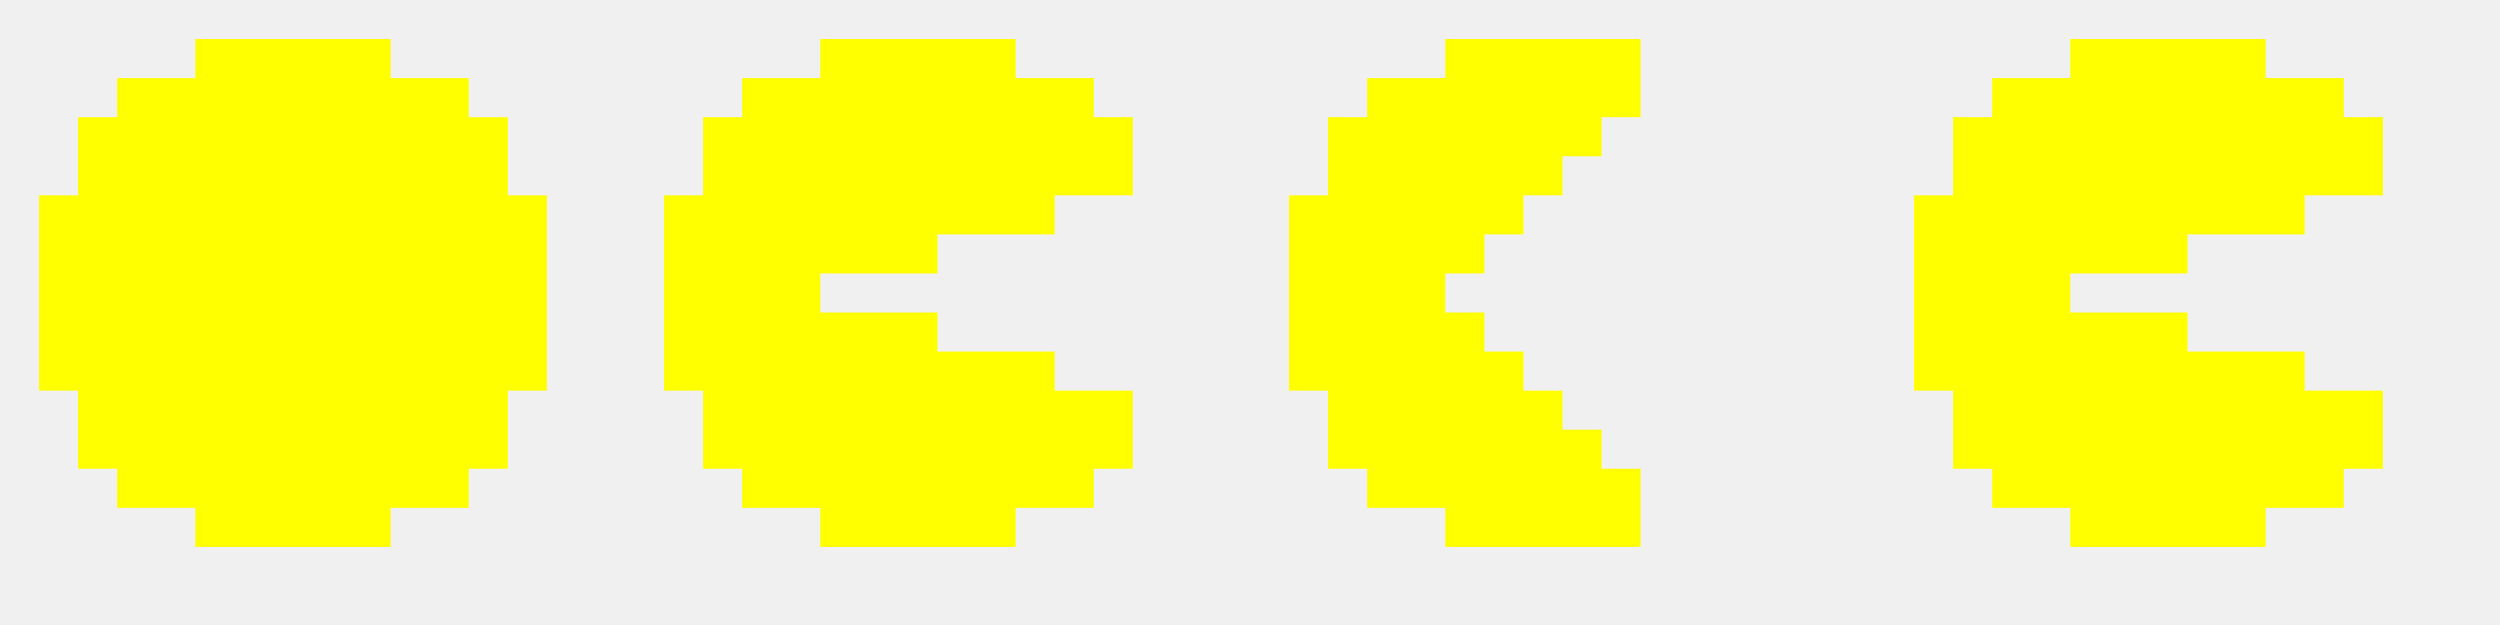
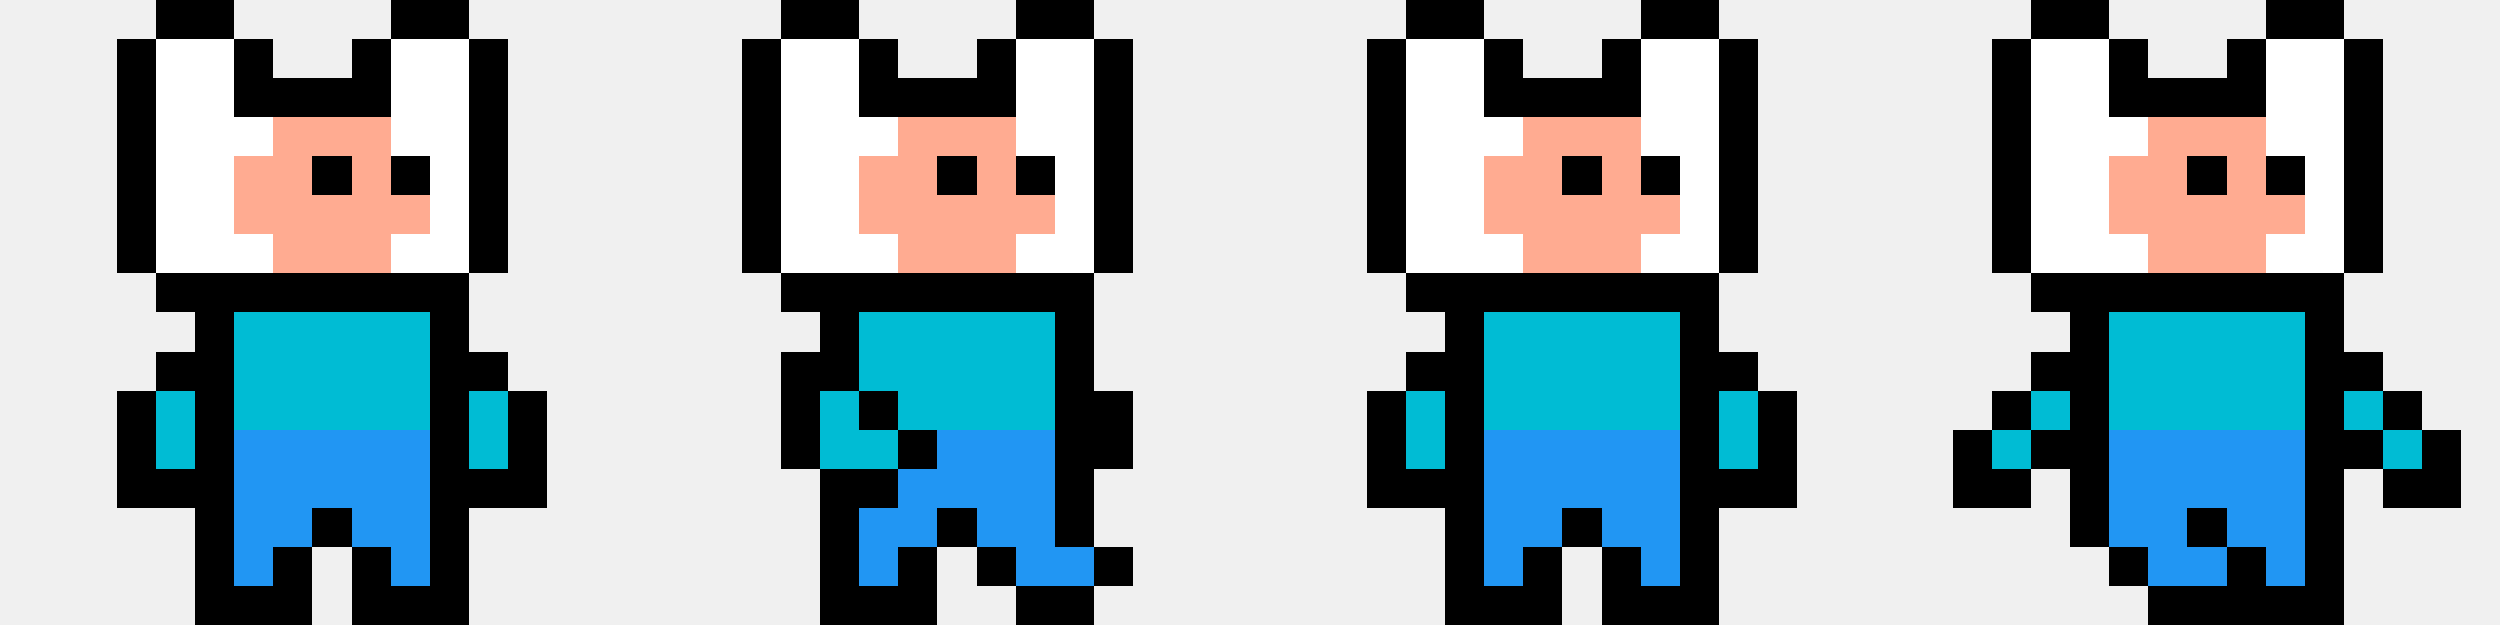
- <svg xmlns="http://www.w3.org/2000/svg" width="64" height="16" viewBox="0 0 64 16" fill="none">
-   <path d="M5 2H3V3H2V5H1V10H2V12H3V13H5V14H10V13H12V12H13V10H14V5H13V3H12V2H10V1H5V2Z" fill="#FFFF00" />
-   <path d="M17 5V10H18V12H19V13H21V14H26V13H28V12H29V10H27V9H24V8H21V7H24V6H27V5H29V3H28V2H26V1H21V2H19V3H18V5H17Z" fill="#FFFF00" />
-   <path d="M33 5V10H34V12H35V13H37V14H42V12H41V11H40V10H39V9H38V8H37V7H38V6H39V5H40V4H41V3H42V1H37V2H35V3H34V5H33Z" fill="#FFFF00" />
-   <path d="M49 5V10H50V12H51V13H53V14H58V13H60V12H61V10H59V9H56V8H53V7H56V6H59V5H61V3H60V2H58V1H53V2H51V3H50V5H49Z" fill="#FFFF00" />
+ <svg xmlns="http://www.w3.org/2000/svg" viewBox="0 -0.5 64 16" shape-rendering="crispEdges">
+   <path stroke="#000000" d="M4 0h2M10 0h2M20 0h2M26 0h2M36 0h2M42 0h2M52 0h2M58 0h2M3 1h1M6 1h1M9 1h1M12 1h1M19 1h1M22 1h1M25 1h1M28 1h1M35 1h1M38 1h1M41 1h1M44 1h1M51 1h1M54 1h1M57 1h1M60 1h1M3 2h1M6 2h4M12 2h1M19 2h1M22 2h4M28 2h1M35 2h1M38 2h4M44 2h1M51 2h1M54 2h4M60 2h1M3 3h1M12 3h1M19 3h1M28 3h1M35 3h1M44 3h1M51 3h1M60 3h1M3 4h1M8 4h1M10 4h1M12 4h1M19 4h1M24 4h1M26 4h1M28 4h1M35 4h1M40 4h1M42 4h1M44 4h1M51 4h1M56 4h1M58 4h1M60 4h1M3 5h1M12 5h1M19 5h1M28 5h1M35 5h1M44 5h1M51 5h1M60 5h1M3 6h1M12 6h1M19 6h1M28 6h1M35 6h1M44 6h1M51 6h1M60 6h1M4 7h8M20 7h8M36 7h8M52 7h8M5 8h1M11 8h1M21 8h1M27 8h1M37 8h1M43 8h1M53 8h1M59 8h1M4 9h2M11 9h2M20 9h2M27 9h1M36 9h2M43 9h2M52 9h2M59 9h2M3 10h1M5 10h1M11 10h1M13 10h1M20 10h1M22 10h1M27 10h2M35 10h1M37 10h1M43 10h1M45 10h1M51 10h1M53 10h1M59 10h1M61 10h1M3 11h1M5 11h1M11 11h1M13 11h1M20 11h1M23 11h1M27 11h2M35 11h1M37 11h1M43 11h1M45 11h1M50 11h1M52 11h2M59 11h2M62 11h1M3 12h3M11 12h3M21 12h2M27 12h1M35 12h3M43 12h3M50 12h2M53 12h1M59 12h1M61 12h2M5 13h1M8 13h1M11 13h1M21 13h1M24 13h1M27 13h1M37 13h1M40 13h1M43 13h1M53 13h1M56 13h1M59 13h1M5 14h1M7 14h1M9 14h1M11 14h1M21 14h1M23 14h1M25 14h1M28 14h1M37 14h1M39 14h1M41 14h1M43 14h1M54 14h1M57 14h1M59 14h1M5 15h3M9 15h3M21 15h3M26 15h2M37 15h3M41 15h3M55 15h5" />
+   <path stroke="#ffffff" d="M4 1h2M10 1h2M20 1h2M26 1h2M36 1h2M42 1h2M52 1h2M58 1h2M4 2h2M10 2h2M20 2h2M26 2h2M36 2h2M42 2h2M52 2h2M58 2h2M4 3h3M10 3h2M20 3h3M26 3h2M36 3h3M42 3h2M52 3h3M58 3h2M4 4h2M11 4h1M20 4h2M27 4h1M36 4h2M43 4h1M52 4h2M59 4h1M4 5h2M11 5h1M20 5h2M27 5h1M36 5h2M43 5h1M52 5h2M59 5h1M4 6h3M10 6h2M20 6h3M26 6h2M36 6h3M42 6h2M52 6h3M58 6h2" />
+   <path stroke="#ffab91" d="M7 3h3M23 3h3M39 3h3M55 3h3M6 4h2M9 4h1M22 4h2M25 4h1M38 4h2M41 4h1M54 4h2M57 4h1M6 5h5M22 5h5M38 5h5M54 5h5M7 6h3M23 6h3M39 6h3M55 6h3" />
+   <path stroke="#00bcd4" d="M6 8h5M22 8h5M38 8h5M54 8h5M6 9h5M22 9h5M38 9h5M54 9h5M4 10h1M6 10h5M12 10h1M21 10h1M23 10h4M36 10h1M38 10h5M44 10h1M52 10h1M54 10h5M60 10h1M4 11h1M12 11h1M21 11h2M36 11h1M44 11h1M51 11h1M61 11h1" />
+   <path stroke="#2196f3" d="M6 11h5M24 11h3M38 11h5M54 11h5M6 12h5M23 12h4M38 12h5M54 12h5M6 13h2M9 13h2M22 13h2M25 13h2M38 13h2M41 13h2M54 13h2M57 13h2M6 14h1M10 14h1M22 14h1M26 14h2M38 14h1M42 14h1M55 14h2M58 14h1" />
</svg>
